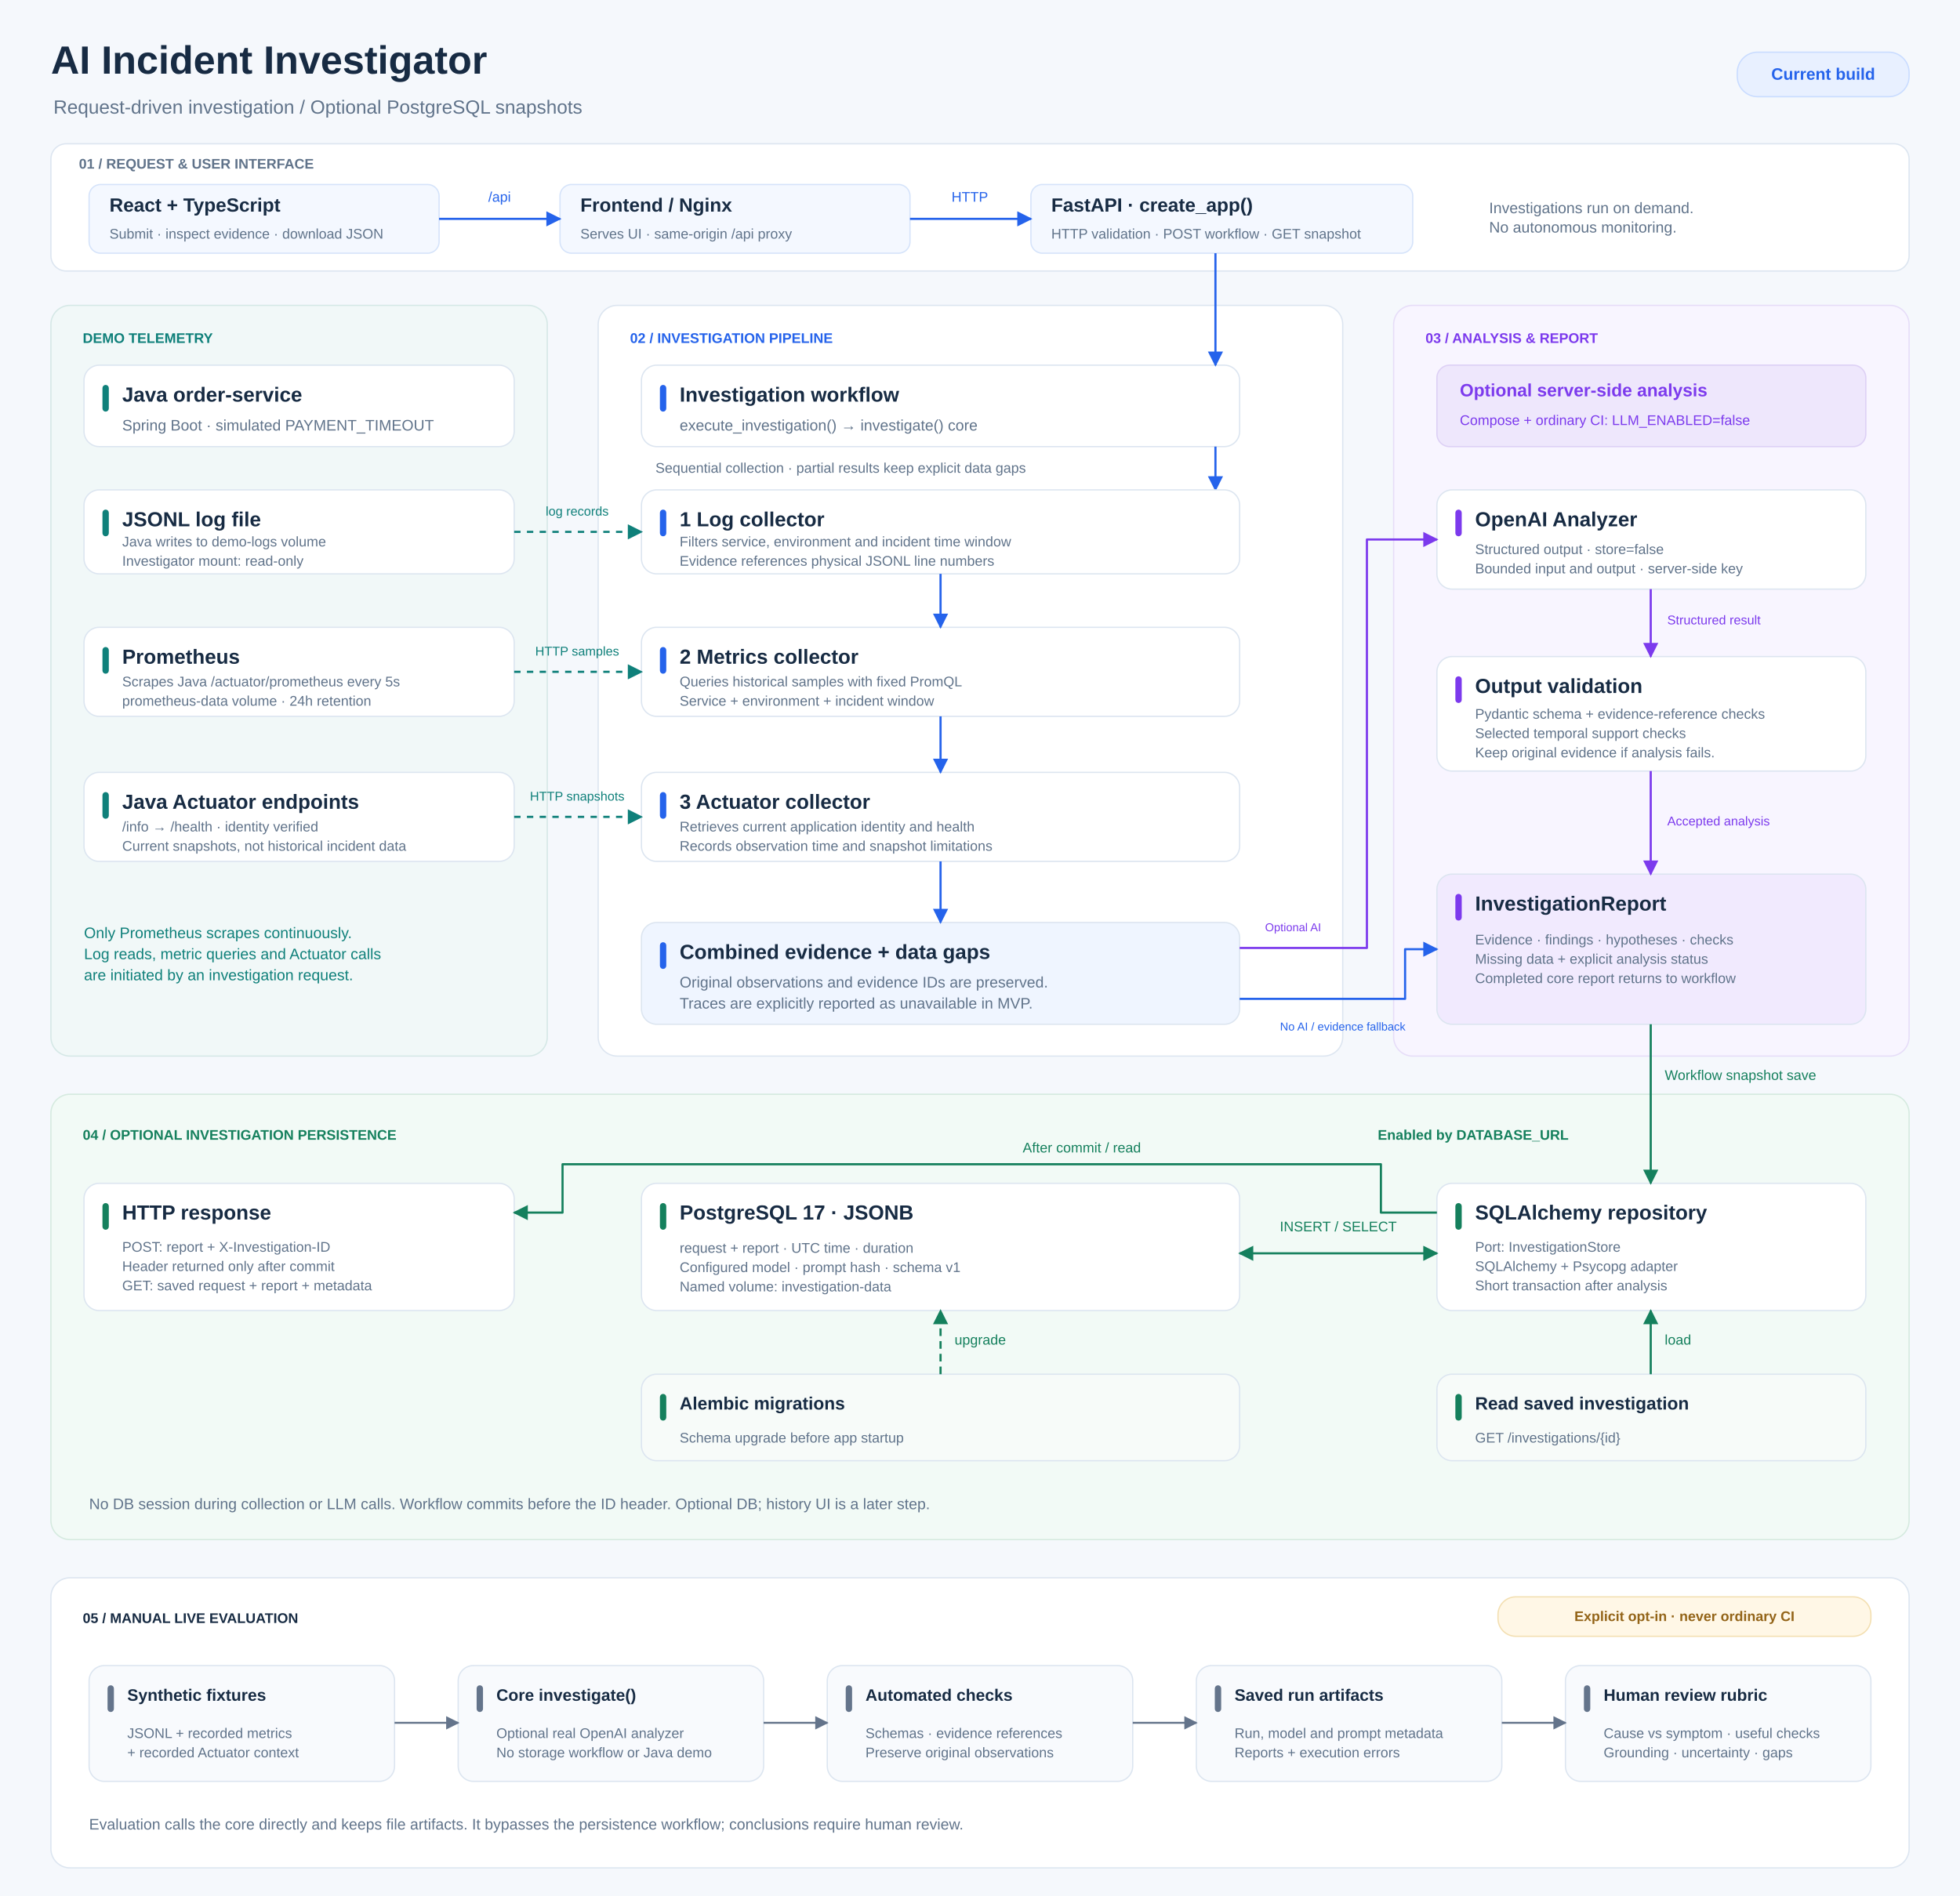
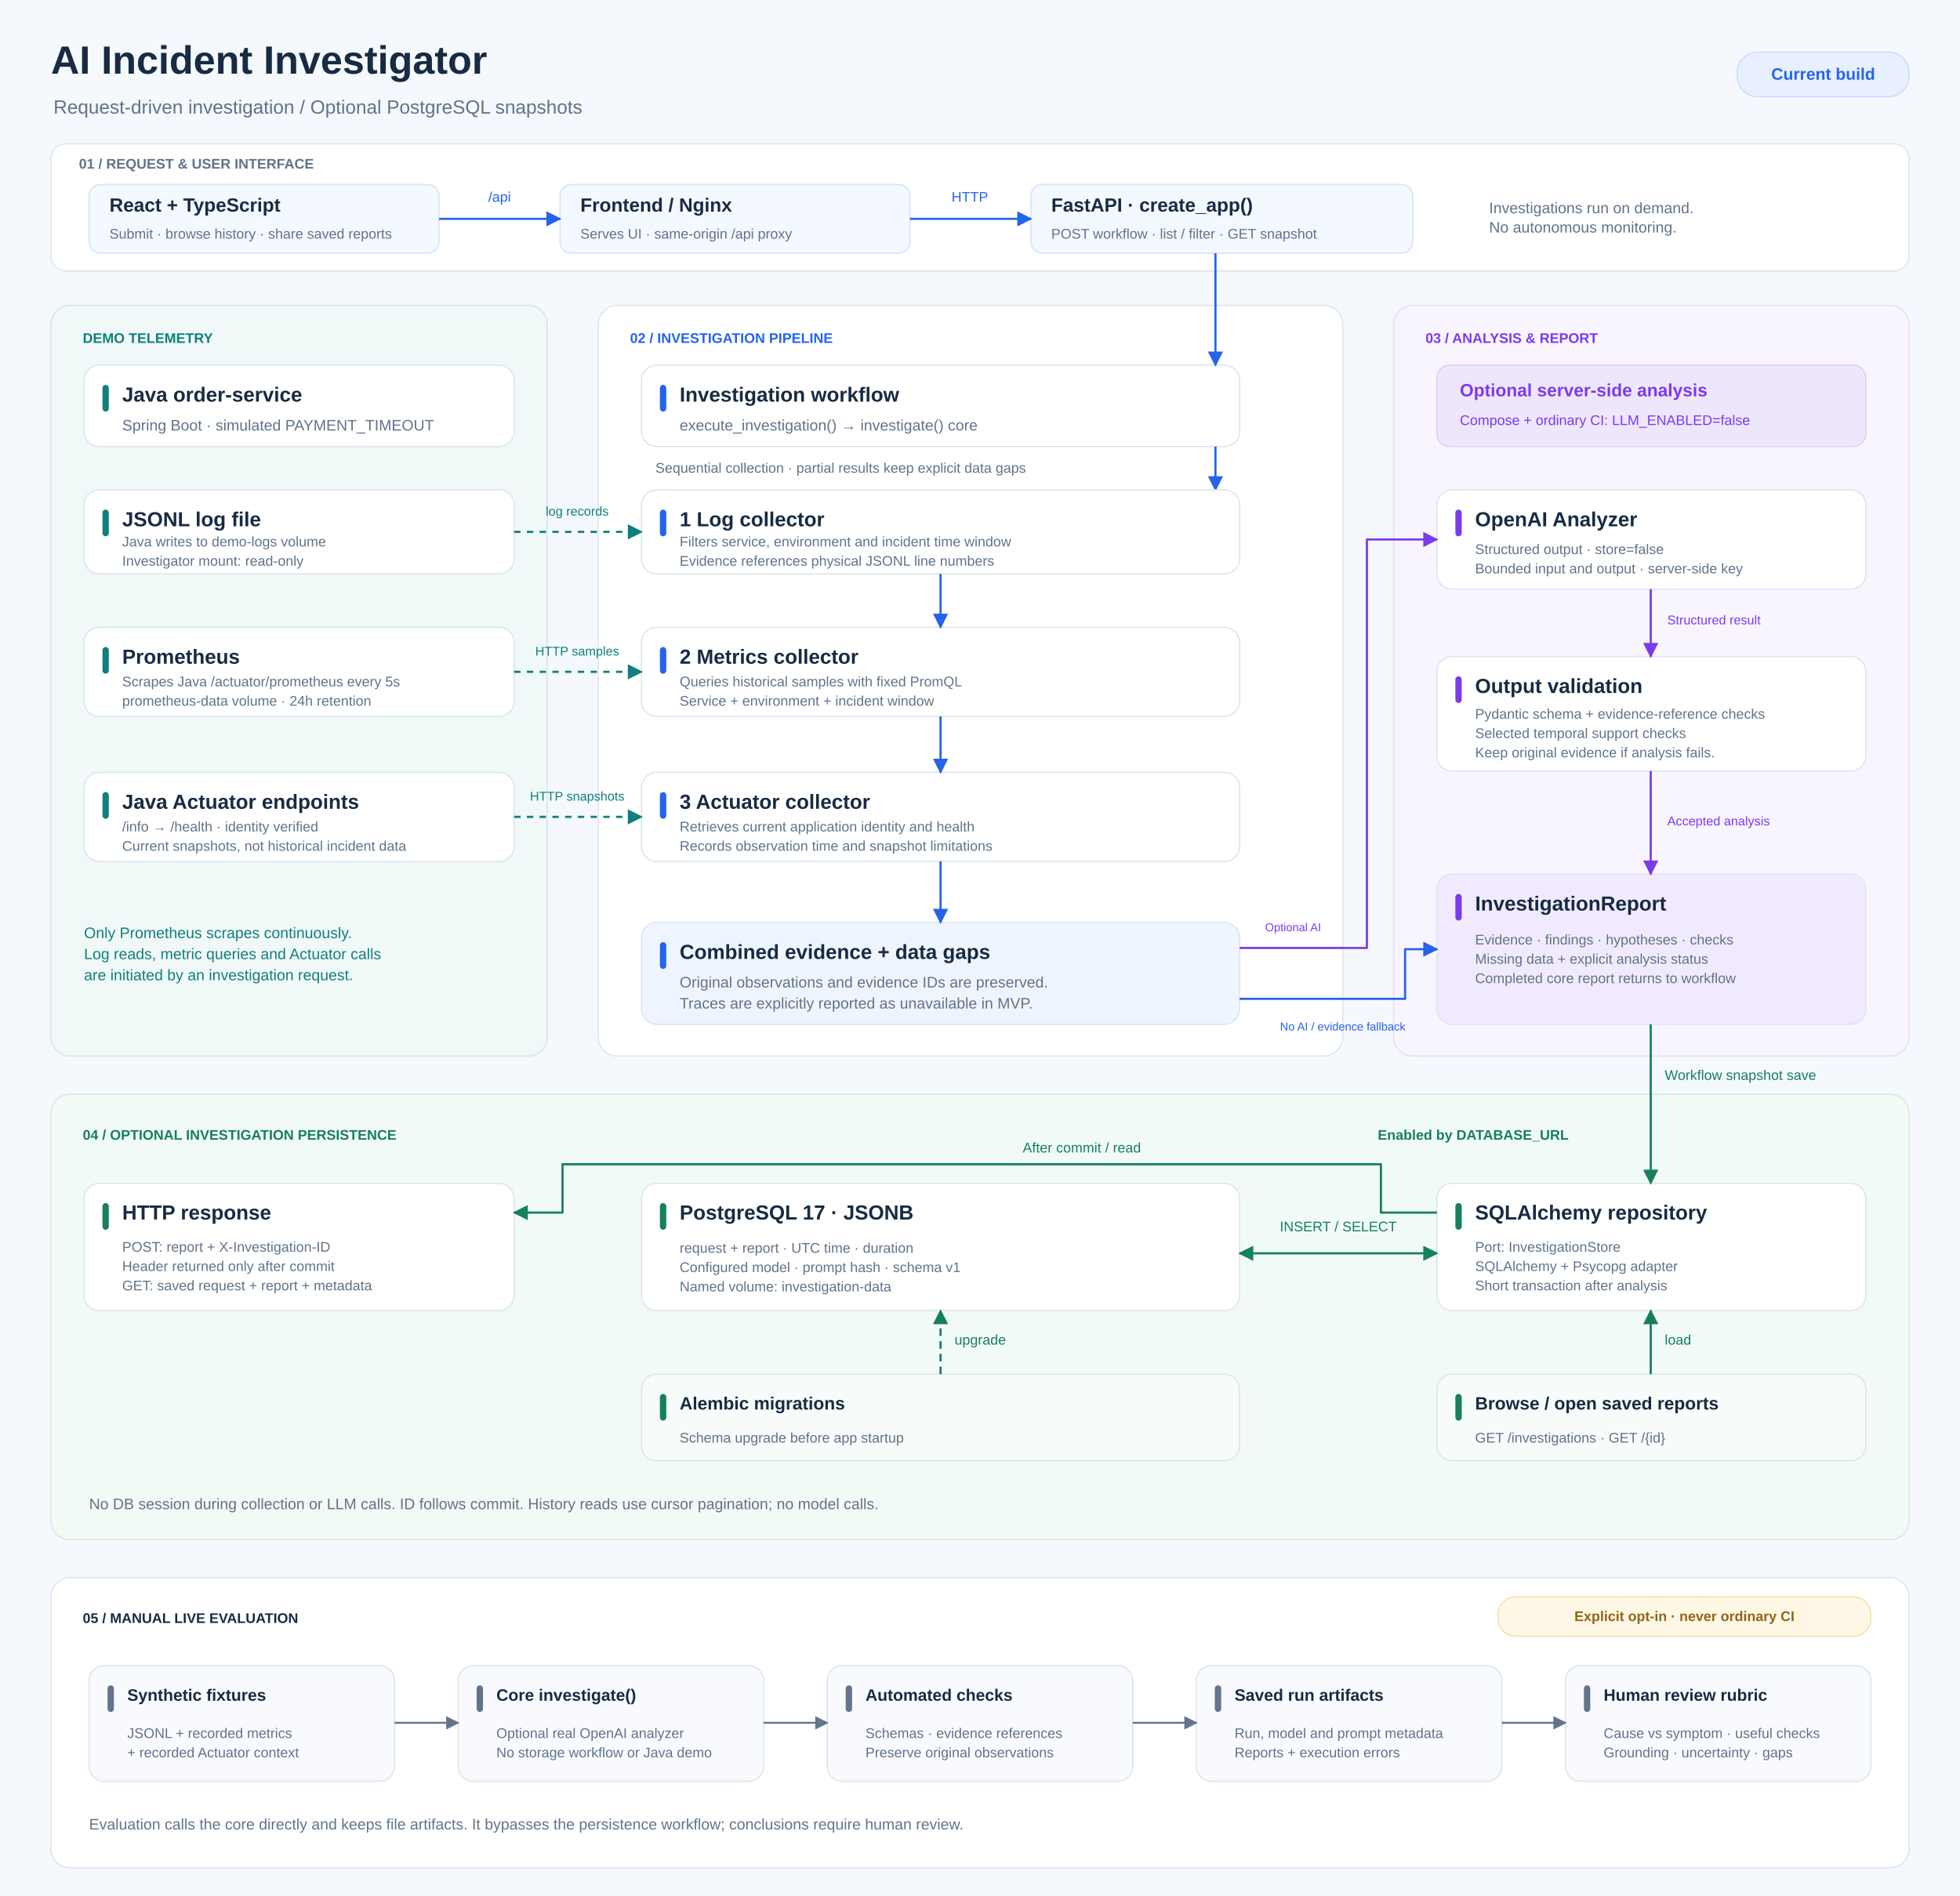
<svg xmlns="http://www.w3.org/2000/svg" width="1540" height="1490" viewBox="0 0 1540 1490" role="img" aria-labelledby="title desc">
  <defs>
    <marker id="arrow-blue" viewBox="0 0 10 10" refX="9" refY="5" markerWidth="7" markerHeight="7" orient="auto-start-reverse">
      <path d="M 0 0 L 10 5 L 0 10 z" fill="#2563EB" />
    </marker>
    <marker id="arrow-teal" viewBox="0 0 10 10" refX="9" refY="5" markerWidth="7" markerHeight="7" orient="auto-start-reverse">
      <path d="M 0 0 L 10 5 L 0 10 z" fill="#0F807A" />
    </marker>
    <marker id="arrow-purple" viewBox="0 0 10 10" refX="9" refY="5" markerWidth="7" markerHeight="7" orient="auto-start-reverse">
      <path d="M 0 0 L 10 5 L 0 10 z" fill="#7C3AED" />
    </marker>
    <marker id="arrow-gray" viewBox="0 0 10 10" refX="9" refY="5" markerWidth="7" markerHeight="7" orient="auto-start-reverse">
      <path d="M 0 0 L 10 5 L 0 10 z" fill="#64748B" />
    </marker>
    <marker id="arrow-green" viewBox="0 0 10 10" refX="9" refY="5" markerWidth="7" markerHeight="7" orient="auto-start-reverse">
      <path d="M 0 0 L 10 5 L 0 10 z" fill="#15805D" />
    </marker>
  </defs>
  <rect id="canvas" x="0" y="0" width="1540" height="1490" rx="0" fill="#F5F8FC" stroke="#F5F8FC" stroke-width="1" />
  <text id="project-title" x="40" y="57.92" font-family="Arial, Helvetica, sans-serif" font-size="31" font-weight="700" fill="#172B43" text-anchor="start">
    <tspan x="40" dy="0.00">AI Incident Investigator</tspan>
  </text>
  <text id="project-subtitle" x="42" y="89.30" font-family="Arial, Helvetica, sans-serif" font-size="15" font-weight="400" fill="#60738A" text-anchor="start">
    <tspan x="42" dy="0">Request-driven investigation  /  Optional PostgreSQL snapshots</tspan>
  </text>
  <rect id="mvp-badge" x="1365" y="41" width="135" height="35" rx="16" fill="#E8F0FF" stroke="#C9DCFF" stroke-width="1" />
  <text id="mvp-badge-text" x="1432.5" y="62.66" font-family="Arial, Helvetica, sans-serif" font-size="13" font-weight="700" fill="#2563EB" text-anchor="middle">
    <tspan x="1432.5" dy="0">Current build</tspan>
  </text>
  <rect id="request-lane" x="40" y="113" width="1460" height="100" rx="12" fill="#FFFFFF" stroke="#DCE5F0" stroke-width="1" />
  <text id="request-title" x="62" y="132.52" font-family="Arial, Helvetica, sans-serif" font-size="11" font-weight="700" fill="#60738A" text-anchor="start">
    <tspan x="62" dy="0.00">01  /  REQUEST &amp; USER INTERFACE</tspan>
  </text>
  <rect id="react" x="70" y="145" width="275" height="54" rx="9" fill="#F4F8FF" stroke="#D5E3FA" stroke-width="1" />
  <text id="react-title" x="86" y="166.30" font-family="Arial, Helvetica, sans-serif" font-size="15" font-weight="700" fill="#172B43" text-anchor="start">
    <tspan x="86" dy="0.00">React + TypeScript</tspan>
  </text>
  <text id="react-body" x="86" y="187.52" font-family="Arial, Helvetica, sans-serif" font-size="11" font-weight="400" fill="#60738A" text-anchor="start">
-     <tspan x="86" dy="0.00">Submit · inspect evidence · download JSON</tspan>
+     <tspan x="86" dy="0.00">Submit · browse history · share saved reports</tspan>
  </text>
  <rect id="nginx" x="440" y="145" width="275" height="54" rx="9" fill="#F4F8FF" stroke="#D5E3FA" stroke-width="1" />
  <text id="nginx-title" x="456" y="166.30" font-family="Arial, Helvetica, sans-serif" font-size="15" font-weight="700" fill="#172B43" text-anchor="start">
    <tspan x="456" dy="0.00">Frontend / Nginx</tspan>
  </text>
  <text id="nginx-body" x="456" y="187.52" font-family="Arial, Helvetica, sans-serif" font-size="11" font-weight="400" fill="#60738A" text-anchor="start">
    <tspan x="456" dy="0.00">Serves UI · same-origin /api proxy</tspan>
  </text>
  <rect id="fastapi" x="810" y="145" width="300" height="54" rx="9" fill="#F4F8FF" stroke="#D5E3FA" stroke-width="1" />
  <text id="fastapi-title" x="826" y="166.30" font-family="Arial, Helvetica, sans-serif" font-size="15" font-weight="700" fill="#172B43" text-anchor="start">
    <tspan x="826" dy="0">FastAPI · create_app()</tspan>
  </text>
  <text id="fastapi-body" x="826" y="187.52" font-family="Arial, Helvetica, sans-serif" font-size="11" font-weight="400" fill="#60738A" text-anchor="start">
-     <tspan x="826" dy="0">HTTP validation · POST workflow · GET snapshot</tspan>
+     <tspan x="826" dy="0">POST workflow · list / filter · GET snapshot</tspan>
  </text>
  <path id="request-browser-proxy" d="M 345 172 L 440 172" fill="none" stroke="#2563EB" stroke-width="1.7" stroke-linejoin="round" marker-end="url(#arrow-blue)" />
  <text id="request-api-prefix" x="392.5" y="158.52" font-family="Arial, Helvetica, sans-serif" font-size="11" font-weight="400" fill="#2563EB" text-anchor="middle">
    <tspan x="392.5" dy="0.00">/api</tspan>
  </text>
  <path id="request-proxy-api" d="M 715 172 L 810 172" fill="none" stroke="#2563EB" stroke-width="1.7" stroke-linejoin="round" marker-end="url(#arrow-blue)" />
  <text id="request-proxy-label" x="762.0" y="158.52" font-family="Arial, Helvetica, sans-serif" font-size="11" font-weight="400" fill="#2563EB" text-anchor="middle">
    <tspan x="762.0" dy="0.00">HTTP</tspan>
  </text>
  <text id="request-not-polling" x="1170" y="167.56" font-family="Arial, Helvetica, sans-serif" font-size="12" font-weight="400" fill="#60738A" text-anchor="start">
    <tspan x="1170" dy="0">Investigations run on demand.</tspan>
    <tspan x="1170" dy="15.18">No autonomous monitoring.</tspan>
  </text>
  <rect id="telemetry-lane" x="40" y="240" width="390" height="590" rx="15" fill="#F1F8F8" stroke="#D5E8E6" stroke-width="1" />
  <rect id="service-lane" x="470" y="240" width="585" height="590" rx="15" fill="#FFFFFF" stroke="#DCE5F0" stroke-width="1" />
  <rect id="analysis-lane" x="1095" y="240" width="405" height="590" rx="15" fill="#F8F5FF" stroke="#E6DDF8" stroke-width="1" />
  <text id="telemetry-title" x="65" y="269.52" font-family="Arial, Helvetica, sans-serif" font-size="11" font-weight="700" fill="#0F807A" text-anchor="start">
    <tspan x="65" dy="0.00">DEMO TELEMETRY</tspan>
  </text>
  <text id="service-title" x="495" y="269.52" font-family="Arial, Helvetica, sans-serif" font-size="11" font-weight="700" fill="#2563EB" text-anchor="start">
    <tspan x="495" dy="0.00">02  /  INVESTIGATION PIPELINE</tspan>
  </text>
  <text id="analysis-title" x="1120" y="269.52" font-family="Arial, Helvetica, sans-serif" font-size="11" font-weight="700" fill="#7C3AED" text-anchor="start">
    <tspan x="1120" dy="0.00">03  /  ANALYSIS &amp; REPORT</tspan>
  </text>
  <rect id="java" x="66" y="287" width="338" height="64" rx="12" fill="#FFFFFF" stroke="#DCE5F0" stroke-width="1" />
  <rect id="java-accent" x="81" y="303" width="4" height="20" rx="2" fill="#0F807A" stroke="#0F807A" stroke-width="1" />
  <text id="java-title" x="96" y="315.62" font-family="Arial, Helvetica, sans-serif" font-size="16" font-weight="700" fill="#172B43" text-anchor="start">
    <tspan x="96" dy="0.00">Java order-service</tspan>
  </text>
  <text id="java-body" x="96" y="338.34" font-family="Arial, Helvetica, sans-serif" font-size="12" font-weight="400" fill="#60738A" text-anchor="start">
    <tspan x="96" dy="0.00">Spring Boot · simulated PAYMENT_TIMEOUT</tspan>
  </text>
  <rect id="orchestrator" x="504" y="287" width="470" height="64" rx="12" fill="#FFFFFF" stroke="#DCE5F0" stroke-width="1" />
  <rect id="orchestrator-accent" x="519" y="303" width="4" height="20" rx="2" fill="#2563EB" stroke="#2563EB" stroke-width="1" />
  <text id="orchestrator-title" x="534" y="315.62" font-family="Arial, Helvetica, sans-serif" font-size="16" font-weight="700" fill="#172B43" text-anchor="start">
    <tspan x="534" dy="0">Investigation workflow</tspan>
  </text>
  <text id="orchestrator-body" x="534" y="338.34" font-family="Arial, Helvetica, sans-serif" font-size="12" font-weight="400" fill="#60738A" text-anchor="start">
    <tspan x="534" dy="0">execute_investigation() → investigate() core</tspan>
  </text>
  <path id="api-orchestrator" d="M 955 199 L 955 287" fill="none" stroke="#2563EB" stroke-width="1.7" stroke-linejoin="round" marker-end="url(#arrow-blue)" />
  <text id="sequential-note" x="515" y="371.52" font-family="Arial, Helvetica, sans-serif" font-size="11" font-weight="400" fill="#60738A" text-anchor="start">
    <tspan x="515" dy="0.00">Sequential collection · partial results keep explicit data gaps</tspan>
  </text>
  <path id="orchestrator-to-logs" d="M 955 351 L 955 385" fill="none" stroke="#2563EB" stroke-width="1.7" stroke-linejoin="round" marker-end="url(#arrow-blue)" />
  <rect id="llm-default" x="1129" y="287" width="337" height="64" rx="10" fill="#EEE7FC" stroke="#DDD0F5" stroke-width="1" />
  <text id="llm-default-title" x="1147" y="311.48" font-family="Arial, Helvetica, sans-serif" font-size="14" font-weight="700" fill="#7C3AED" text-anchor="start">
    <tspan x="1147" dy="0.00">Optional server-side analysis</tspan>
  </text>
  <text id="llm-default-body" x="1147" y="334.02" font-family="Arial, Helvetica, sans-serif" font-size="11" font-weight="400" fill="#7C3AED" text-anchor="start">
    <tspan x="1147" dy="0.00">Compose + ordinary CI: LLM_ENABLED=false</tspan>
  </text>
  <rect id="jsonl" x="66" y="385" width="338" height="66" rx="12" fill="#FFFFFF" stroke="#DCE5F0" stroke-width="1" />
  <rect id="jsonl-accent" x="81" y="401" width="4" height="20" rx="2" fill="#0F807A" stroke="#0F807A" stroke-width="1" />
  <text id="jsonl-title" x="96" y="413.62" font-family="Arial, Helvetica, sans-serif" font-size="16" font-weight="700" fill="#172B43" text-anchor="start">
    <tspan x="96" dy="0.00">JSONL log file</tspan>
  </text>
  <text id="jsonl-body" x="96" y="429.43" font-family="Arial, Helvetica, sans-serif" font-size="11" font-weight="400" fill="#60738A" text-anchor="start">
    <tspan x="96" dy="0.00">Java writes to demo-logs volume</tspan>
    <tspan x="96" dy="15.18">Investigator mount: read-only</tspan>
  </text>
  <rect id="logs-collector" x="504" y="385" width="470" height="66" rx="12" fill="#FFFFFF" stroke="#DCE5F0" stroke-width="1" />
  <rect id="logs-collector-accent" x="519" y="401" width="4" height="20" rx="2" fill="#2563EB" stroke="#2563EB" stroke-width="1" />
  <text id="logs-collector-title" x="534" y="413.62" font-family="Arial, Helvetica, sans-serif" font-size="16" font-weight="700" fill="#172B43" text-anchor="start">
    <tspan x="534" dy="0.00">1   Log collector</tspan>
  </text>
  <text id="logs-collector-body" x="534" y="429.43" font-family="Arial, Helvetica, sans-serif" font-size="11" font-weight="400" fill="#60738A" text-anchor="start">
    <tspan x="534" dy="0.00">Filters service, environment and incident time window</tspan>
    <tspan x="534" dy="15.18">Evidence references physical JSONL line numbers</tspan>
  </text>
  <path id="log-data" d="M 404 418 L 504 418" fill="none" stroke="#0F807A" stroke-width="1.7" stroke-linejoin="round" stroke-dasharray="5 5" marker-end="url(#arrow-teal)" />
  <text id="log-data-label" x="453.5" y="405.20" font-family="Arial, Helvetica, sans-serif" font-size="10" font-weight="400" fill="#0F807A" text-anchor="middle">
    <tspan x="453.5" dy="0.00">log records</tspan>
  </text>
  <rect id="prometheus" x="66" y="493" width="338" height="70" rx="12" fill="#FFFFFF" stroke="#DCE5F0" stroke-width="1" />
  <rect id="prometheus-accent" x="81" y="509" width="4" height="20" rx="2" fill="#0F807A" stroke="#0F807A" stroke-width="1" />
  <text id="prometheus-title" x="96" y="521.62" font-family="Arial, Helvetica, sans-serif" font-size="16" font-weight="700" fill="#172B43" text-anchor="start">
    <tspan x="96" dy="0.00">Prometheus</tspan>
  </text>
  <text id="prometheus-body" x="96" y="539.43" font-family="Arial, Helvetica, sans-serif" font-size="11" font-weight="400" fill="#60738A" text-anchor="start">
    <tspan x="96" dy="0.00">Scrapes Java /actuator/prometheus every 5s</tspan>
    <tspan x="96" dy="15.18">prometheus-data volume · 24h retention</tspan>
  </text>
  <rect id="metrics-collector" x="504" y="493" width="470" height="70" rx="12" fill="#FFFFFF" stroke="#DCE5F0" stroke-width="1" />
  <rect id="metrics-collector-accent" x="519" y="509" width="4" height="20" rx="2" fill="#2563EB" stroke="#2563EB" stroke-width="1" />
  <text id="metrics-collector-title" x="534" y="521.62" font-family="Arial, Helvetica, sans-serif" font-size="16" font-weight="700" fill="#172B43" text-anchor="start">
    <tspan x="534" dy="0.00">2   Metrics collector</tspan>
  </text>
  <text id="metrics-collector-body" x="534" y="539.43" font-family="Arial, Helvetica, sans-serif" font-size="11" font-weight="400" fill="#60738A" text-anchor="start">
    <tspan x="534" dy="0.00">Queries historical samples with fixed PromQL</tspan>
    <tspan x="534" dy="15.18">Service + environment + incident window</tspan>
  </text>
  <path id="metric-data" d="M 404 528 L 504 528" fill="none" stroke="#0F807A" stroke-width="1.7" stroke-linejoin="round" stroke-dasharray="5 5" marker-end="url(#arrow-teal)" />
  <text id="metric-data-label" x="453.5" y="515.20" font-family="Arial, Helvetica, sans-serif" font-size="10" font-weight="400" fill="#0F807A" text-anchor="middle">
    <tspan x="453.5" dy="0.00">HTTP samples</tspan>
  </text>
  <path id="logs-then-metrics" d="M 739 451 L 739 493" fill="none" stroke="#2563EB" stroke-width="1.7" stroke-linejoin="round" marker-end="url(#arrow-blue)" />
  <rect id="actuator" x="66" y="607" width="338" height="70" rx="12" fill="#FFFFFF" stroke="#DCE5F0" stroke-width="1" />
  <rect id="actuator-accent" x="81" y="623" width="4" height="20" rx="2" fill="#0F807A" stroke="#0F807A" stroke-width="1" />
  <text id="actuator-title" x="96" y="635.62" font-family="Arial, Helvetica, sans-serif" font-size="16" font-weight="700" fill="#172B43" text-anchor="start">
    <tspan x="96" dy="0.00">Java Actuator endpoints</tspan>
  </text>
  <text id="actuator-body" x="96" y="653.43" font-family="Arial, Helvetica, sans-serif" font-size="11" font-weight="400" fill="#60738A" text-anchor="start">
    <tspan x="96" dy="0.00">/info → /health · identity verified</tspan>
    <tspan x="96" dy="15.18">Current snapshots, not historical incident data</tspan>
  </text>
  <rect id="actuator-collector" x="504" y="607" width="470" height="70" rx="12" fill="#FFFFFF" stroke="#DCE5F0" stroke-width="1" />
  <rect id="actuator-collector-accent" x="519" y="623" width="4" height="20" rx="2" fill="#2563EB" stroke="#2563EB" stroke-width="1" />
  <text id="actuator-collector-title" x="534" y="635.62" font-family="Arial, Helvetica, sans-serif" font-size="16" font-weight="700" fill="#172B43" text-anchor="start">
    <tspan x="534" dy="0.00">3   Actuator collector</tspan>
  </text>
  <text id="actuator-collector-body" x="534" y="653.43" font-family="Arial, Helvetica, sans-serif" font-size="11" font-weight="400" fill="#60738A" text-anchor="start">
    <tspan x="534" dy="0.00">Retrieves current application identity and health</tspan>
    <tspan x="534" dy="15.18">Records observation time and snapshot limitations</tspan>
  </text>
  <path id="actuator-data" d="M 404 642 L 504 642" fill="none" stroke="#0F807A" stroke-width="1.7" stroke-linejoin="round" stroke-dasharray="5 5" marker-end="url(#arrow-teal)" />
  <text id="actuator-data-label" x="453.5" y="629.20" font-family="Arial, Helvetica, sans-serif" font-size="10" font-weight="400" fill="#0F807A" text-anchor="middle">
    <tspan x="453.5" dy="0.00">HTTP snapshots</tspan>
  </text>
  <path id="metrics-then-actuator" d="M 739 563 L 739 607" fill="none" stroke="#2563EB" stroke-width="1.7" stroke-linejoin="round" marker-end="url(#arrow-blue)" />
  <rect id="combined-evidence" x="504" y="725" width="470" height="80" rx="12" fill="#EFF5FF" stroke="#DCE5F0" stroke-width="1" />
  <rect id="combined-evidence-accent" x="519" y="741" width="4" height="20" rx="2" fill="#2563EB" stroke="#2563EB" stroke-width="1" />
  <text id="combined-evidence-title" x="534" y="753.62" font-family="Arial, Helvetica, sans-serif" font-size="16" font-weight="700" fill="#172B43" text-anchor="start">
    <tspan x="534" dy="0.00">Combined evidence + data gaps</tspan>
  </text>
  <text id="combined-evidence-body" x="534" y="776.06" font-family="Arial, Helvetica, sans-serif" font-size="12" font-weight="400" fill="#60738A" text-anchor="start">
    <tspan x="534" dy="0.00">Original observations and evidence IDs are preserved.</tspan>
    <tspan x="534" dy="16.56">Traces are explicitly reported as unavailable in MVP.</tspan>
  </text>
  <path id="context-to-evidence" d="M 739 677 L 739 725" fill="none" stroke="#2563EB" stroke-width="1.7" stroke-linejoin="round" marker-end="url(#arrow-blue)" />
  <text id="telemetry-note" x="66" y="737.28" font-family="Arial, Helvetica, sans-serif" font-size="12" font-weight="400" fill="#0F807A" text-anchor="start">
    <tspan x="66" dy="0.00">Only Prometheus scrapes continuously.</tspan>
    <tspan x="66" dy="16.56">Log reads, metric queries and Actuator calls</tspan>
    <tspan x="66" dy="16.56">are initiated by an investigation request.</tspan>
  </text>
  <rect id="openai-analyzer" x="1129" y="385" width="337" height="78" rx="12" fill="#FFFFFF" stroke="#DCE5F0" stroke-width="1" />
  <rect id="openai-analyzer-accent" x="1144" y="401" width="4" height="20" rx="2" fill="#7C3AED" stroke="#7C3AED" stroke-width="1" />
  <text id="openai-analyzer-title" x="1159" y="413.62" font-family="Arial, Helvetica, sans-serif" font-size="16" font-weight="700" fill="#172B43" text-anchor="start">
    <tspan x="1159" dy="0.00">OpenAI Analyzer</tspan>
  </text>
  <text id="openai-analyzer-body" x="1159" y="435.43" font-family="Arial, Helvetica, sans-serif" font-size="11" font-weight="400" fill="#60738A" text-anchor="start">
    <tspan x="1159" dy="0.00">Structured output · store=false</tspan>
    <tspan x="1159" dy="15.18">Bounded input and output · server-side key</tspan>
  </text>
  <rect id="output-validation" x="1129" y="516" width="337" height="90" rx="12" fill="#FFFFFF" stroke="#DCE5F0" stroke-width="1" />
  <rect id="output-validation-accent" x="1144" y="532" width="4" height="20" rx="2" fill="#7C3AED" stroke="#7C3AED" stroke-width="1" />
  <text id="output-validation-title" x="1159" y="544.62" font-family="Arial, Helvetica, sans-serif" font-size="16" font-weight="700" fill="#172B43" text-anchor="start">
    <tspan x="1159" dy="0.00">Output validation</tspan>
  </text>
  <text id="output-validation-body" x="1159" y="564.84" font-family="Arial, Helvetica, sans-serif" font-size="11" font-weight="400" fill="#60738A" text-anchor="start">
    <tspan x="1159" dy="0">Pydantic schema + evidence-reference checks</tspan>
    <tspan x="1159" dy="15.18">Selected temporal support checks</tspan>
    <tspan x="1159" dy="15.18">Keep original evidence if analysis fails.</tspan>
  </text>
  <rect id="report" x="1129" y="687" width="337" height="118" rx="12" fill="#F1EAFE" stroke="#DCE5F0" stroke-width="1" />
  <rect id="report-accent" x="1144" y="703" width="4" height="20" rx="2" fill="#7C3AED" stroke="#7C3AED" stroke-width="1" />
  <text id="report-title" x="1159" y="715.62" font-family="Arial, Helvetica, sans-serif" font-size="16" font-weight="700" fill="#172B43" text-anchor="start">
    <tspan x="1159" dy="0.00">InvestigationReport</tspan>
  </text>
  <text id="report-body" x="1159" y="742.25" font-family="Arial, Helvetica, sans-serif" font-size="11" font-weight="400" fill="#60738A" text-anchor="start">
    <tspan x="1159" dy="0">Evidence · findings · hypotheses · checks</tspan>
    <tspan x="1159" dy="15.18">Missing data + explicit analysis status</tspan>
    <tspan x="1159" dy="15.18" />
    <tspan x="1159" dy="15.18">Completed core report returns to workflow</tspan>
  </text>
  <path id="evidence-to-analyzer" d="M 974 745 L 1074 745 L 1074 424 L 1129 424" fill="none" stroke="#7C3AED" stroke-width="1.7" stroke-linejoin="round" marker-end="url(#arrow-purple)" />
  <text id="optional-analysis-label" x="1016.0" y="731.88" font-family="Arial, Helvetica, sans-serif" font-size="9" font-weight="400" fill="#7C3AED" text-anchor="middle">
    <tspan x="1016.0" dy="0.00">Optional AI</tspan>
  </text>
  <path id="analyzer-to-validation" d="M 1297 463 L 1297 516" fill="none" stroke="#7C3AED" stroke-width="1.7" stroke-linejoin="round" marker-end="url(#arrow-purple)" />
  <text id="structured-output-label" x="1310" y="490.70" font-family="Arial, Helvetica, sans-serif" font-size="10" font-weight="400" fill="#7C3AED" text-anchor="start">
    <tspan x="1310" dy="0.00">Structured result</tspan>
  </text>
  <path id="validation-to-report" d="M 1297 606 L 1297 687" fill="none" stroke="#7C3AED" stroke-width="1.7" stroke-linejoin="round" marker-end="url(#arrow-purple)" />
  <text id="accepted-result-label" x="1310" y="648.70" font-family="Arial, Helvetica, sans-serif" font-size="10" font-weight="400" fill="#7C3AED" text-anchor="start">
    <tspan x="1310" dy="0.00">Accepted analysis</tspan>
  </text>
  <path id="evidence-to-report" d="M 974 785 L 1104 785 L 1104 746 L 1129 746" fill="none" stroke="#2563EB" stroke-width="1.7" stroke-linejoin="round" marker-end="url(#arrow-blue)" />
  <text id="fallback-label" x="1055.0" y="809.88" font-family="Arial, Helvetica, sans-serif" font-size="9" font-weight="400" fill="#2563EB" text-anchor="middle">
    <tspan x="1055.0" dy="0.00">No AI / evidence fallback</tspan>
  </text>
  <rect id="evaluation-lane" x="40" y="860" width="1460" height="228" rx="15" fill="#FFFFFF" stroke="#DCE5F0" stroke-width="1" transform="translate(0 380)" />
  <text id="evaluation-title" x="65" y="895.52" font-family="Arial, Helvetica, sans-serif" font-size="11" font-weight="700" fill="#172B43" text-anchor="start" transform="translate(0 380)">
    <tspan x="65" dy="0">05  /  MANUAL LIVE EVALUATION</tspan>
  </text>
  <rect id="evaluation-badge" x="1177" y="875" width="293" height="31" rx="14" fill="#FFF7E6" stroke="#F3DFB1" stroke-width="1" transform="translate(0 380)" />
  <text id="evaluation-badge-text" x="1323.5" y="894.02" font-family="Arial, Helvetica, sans-serif" font-size="11" font-weight="700" fill="#936418" text-anchor="middle" transform="translate(0 380)">
    <tspan x="1323.5" dy="0.00">Explicit opt-in · never ordinary CI</tspan>
  </text>
  <rect id="eval-fixtures" x="70" y="929" width="240" height="91" rx="12" fill="#F8FAFD" stroke="#DCE5F0" stroke-width="1" transform="translate(0 380)" />
  <rect id="eval-fixtures-accent" x="85" y="945" width="4" height="20" rx="2" fill="#64748B" stroke="#64748B" stroke-width="1" transform="translate(0 380)" />
  <text id="eval-fixtures-title" x="100" y="956.66" font-family="Arial, Helvetica, sans-serif" font-size="13" font-weight="700" fill="#172B43" text-anchor="start" transform="translate(0 380)">
    <tspan x="100" dy="0.00">Synthetic fixtures</tspan>
  </text>
  <text id="eval-fixtures-body" x="100" y="985.93" font-family="Arial, Helvetica, sans-serif" font-size="11" font-weight="400" fill="#60738A" text-anchor="start" transform="translate(0 380)">
    <tspan x="100" dy="0.00">JSONL + recorded metrics</tspan>
    <tspan x="100" dy="15.18">+ recorded Actuator context</tspan>
  </text>
  <rect id="eval-pipeline" x="360" y="929" width="240" height="91" rx="12" fill="#F8FAFD" stroke="#DCE5F0" stroke-width="1" transform="translate(0 380)" />
  <rect id="eval-pipeline-accent" x="375" y="945" width="4" height="20" rx="2" fill="#64748B" stroke="#64748B" stroke-width="1" transform="translate(0 380)" />
  <text id="eval-pipeline-title" x="390" y="956.66" font-family="Arial, Helvetica, sans-serif" font-size="13" font-weight="700" fill="#172B43" text-anchor="start" transform="translate(0 380)">
    <tspan x="390" dy="0">Core investigate()</tspan>
  </text>
  <text id="eval-pipeline-body" x="390" y="985.93" font-family="Arial, Helvetica, sans-serif" font-size="11" font-weight="400" fill="#60738A" text-anchor="start" transform="translate(0 380)">
    <tspan x="390" dy="0">Optional real OpenAI analyzer</tspan>
    <tspan x="390" dy="15.18">No storage workflow or Java demo</tspan>
  </text>
  <path id="eval-edge-1" d="M 310 974 L 360 974" fill="none" stroke="#64748B" stroke-width="1.5" stroke-linejoin="round" marker-end="url(#arrow-gray)" transform="translate(0 380)" />
  <rect id="eval-checks" x="650" y="929" width="240" height="91" rx="12" fill="#F8FAFD" stroke="#DCE5F0" stroke-width="1" transform="translate(0 380)" />
  <rect id="eval-checks-accent" x="665" y="945" width="4" height="20" rx="2" fill="#64748B" stroke="#64748B" stroke-width="1" transform="translate(0 380)" />
  <text id="eval-checks-title" x="680" y="956.66" font-family="Arial, Helvetica, sans-serif" font-size="13" font-weight="700" fill="#172B43" text-anchor="start" transform="translate(0 380)">
    <tspan x="680" dy="0.00">Automated checks</tspan>
  </text>
  <text id="eval-checks-body" x="680" y="985.93" font-family="Arial, Helvetica, sans-serif" font-size="11" font-weight="400" fill="#60738A" text-anchor="start" transform="translate(0 380)">
    <tspan x="680" dy="0.00">Schemas · evidence references</tspan>
    <tspan x="680" dy="15.18">Preserve original observations</tspan>
  </text>
  <path id="eval-edge-2" d="M 600 974 L 650 974" fill="none" stroke="#64748B" stroke-width="1.5" stroke-linejoin="round" marker-end="url(#arrow-gray)" transform="translate(0 380)" />
  <rect id="eval-artifacts" x="940" y="929" width="240" height="91" rx="12" fill="#F8FAFD" stroke="#DCE5F0" stroke-width="1" transform="translate(0 380)" />
  <rect id="eval-artifacts-accent" x="955" y="945" width="4" height="20" rx="2" fill="#64748B" stroke="#64748B" stroke-width="1" transform="translate(0 380)" />
  <text id="eval-artifacts-title" x="970" y="956.66" font-family="Arial, Helvetica, sans-serif" font-size="13" font-weight="700" fill="#172B43" text-anchor="start" transform="translate(0 380)">
    <tspan x="970" dy="0.00">Saved run artifacts</tspan>
  </text>
  <text id="eval-artifacts-body" x="970" y="985.93" font-family="Arial, Helvetica, sans-serif" font-size="11" font-weight="400" fill="#60738A" text-anchor="start" transform="translate(0 380)">
    <tspan x="970" dy="0.00">Run, model and prompt metadata</tspan>
    <tspan x="970" dy="15.18">Reports + execution errors</tspan>
  </text>
  <path id="eval-edge-3" d="M 890 974 L 940 974" fill="none" stroke="#64748B" stroke-width="1.5" stroke-linejoin="round" marker-end="url(#arrow-gray)" transform="translate(0 380)" />
  <rect id="eval-rubric" x="1230" y="929" width="240" height="91" rx="12" fill="#F8FAFD" stroke="#DCE5F0" stroke-width="1" transform="translate(0 380)" />
  <rect id="eval-rubric-accent" x="1245" y="945" width="4" height="20" rx="2" fill="#64748B" stroke="#64748B" stroke-width="1" transform="translate(0 380)" />
  <text id="eval-rubric-title" x="1260" y="956.66" font-family="Arial, Helvetica, sans-serif" font-size="13" font-weight="700" fill="#172B43" text-anchor="start" transform="translate(0 380)">
    <tspan x="1260" dy="0.00">Human review rubric</tspan>
  </text>
  <text id="eval-rubric-body" x="1260" y="985.93" font-family="Arial, Helvetica, sans-serif" font-size="11" font-weight="400" fill="#60738A" text-anchor="start" transform="translate(0 380)">
    <tspan x="1260" dy="0.00">Cause vs symptom · useful checks</tspan>
    <tspan x="1260" dy="15.18">Grounding · uncertainty · gaps</tspan>
  </text>
  <path id="eval-edge-4" d="M 1180 974 L 1230 974" fill="none" stroke="#64748B" stroke-width="1.5" stroke-linejoin="round" marker-end="url(#arrow-gray)" transform="translate(0 380)" />
  <text id="evaluation-limitation" x="70" y="1057.84" font-family="Arial, Helvetica, sans-serif" font-size="12" font-weight="400" fill="#60738A" text-anchor="start" transform="translate(0 380)">
    <tspan x="70" dy="0">Evaluation calls the core directly and keeps file artifacts. It bypasses the persistence workflow; conclusions require human review.</tspan>
  </text>
  <rect id="storage-lane" x="40" y="860" width="1460" height="350" rx="15" fill="#F2FAF6" stroke="#D5EADF" stroke-width="1" />
  <text id="storage-title" x="65" y="895.74" font-family="Arial, Helvetica, sans-serif" font-size="11" font-weight="700" fill="#15805D" text-anchor="start">
    <tspan x="65" dy="0">04  /  OPTIONAL INVESTIGATION PERSISTENCE</tspan>
  </text>
  <text id="storage-gate" x="1157.5" y="895.74" font-family="Arial, Helvetica, sans-serif" font-size="11" font-weight="700" fill="#15805D" text-anchor="middle">
    <tspan x="1157.5" dy="0">Enabled by DATABASE_URL</tspan>
  </text>
  <rect id="saved-response" x="66" y="930" width="338" height="100" rx="12" fill="#FFFFFF" stroke="#DCE5F0" stroke-width="1" />
  <rect id="saved-response-accent" x="81" y="946" width="4" height="20" rx="2" fill="#15805D" stroke="#15805D" stroke-width="1" />
  <text id="saved-response-title" x="96" y="958.44" font-family="Arial, Helvetica, sans-serif" font-size="16" font-weight="700" fill="#172B43" text-anchor="start">
    <tspan x="96" dy="0">HTTP response</tspan>
  </text>
  <text id="saved-response-body" x="96" y="983.74" font-family="Arial, Helvetica, sans-serif" font-size="11" font-weight="400" fill="#60738A" text-anchor="start">
    <tspan x="96" dy="0">POST: report + X-Investigation-ID</tspan>
    <tspan x="96" dy="15.18">Header returned only after commit</tspan>
    <tspan x="96" dy="15.18">GET: saved request + report + metadata</tspan>
  </text>
  <rect id="postgres" x="504" y="930" width="470" height="100" rx="12" fill="#FFFFFF" stroke="#DCE5F0" stroke-width="1" />
  <rect id="postgres-accent" x="519" y="946" width="4" height="20" rx="2" fill="#15805D" stroke="#15805D" stroke-width="1" />
  <text id="postgres-title" x="534" y="958.44" font-family="Arial, Helvetica, sans-serif" font-size="16" font-weight="700" fill="#172B43" text-anchor="start">
    <tspan x="534" dy="0">PostgreSQL 17 · JSONB</tspan>
  </text>
  <text id="postgres-body" x="534" y="984.56" font-family="Arial, Helvetica, sans-serif" font-size="11" font-weight="400" fill="#60738A" text-anchor="start">
    <tspan x="534" dy="0">request + report · UTC time · duration</tspan>
    <tspan x="534" dy="15.18">Configured model · prompt hash · schema v1</tspan>
    <tspan x="534" dy="15.18">Named volume: investigation-data</tspan>
  </text>
  <rect id="snapshot-repository" x="1129" y="930" width="337" height="100" rx="12" fill="#FFFFFF" stroke="#DCE5F0" stroke-width="1" />
  <rect id="snapshot-repository-accent" x="1144" y="946" width="4" height="20" rx="2" fill="#15805D" stroke="#15805D" stroke-width="1" />
  <text id="snapshot-repository-title" x="1159" y="958.44" font-family="Arial, Helvetica, sans-serif" font-size="16" font-weight="700" fill="#172B43" text-anchor="start">
    <tspan x="1159" dy="0">SQLAlchemy repository</tspan>
  </text>
  <text id="snapshot-repository-body" x="1159" y="983.74" font-family="Arial, Helvetica, sans-serif" font-size="11" font-weight="400" fill="#60738A" text-anchor="start">
    <tspan x="1159" dy="0">Port: InvestigationStore</tspan>
    <tspan x="1159" dy="15.18">SQLAlchemy + Psycopg adapter</tspan>
    <tspan x="1159" dy="15.18">Short transaction after analysis</tspan>
  </text>
  <rect id="alembic" x="504" y="1080" width="470" height="68" rx="12" fill="#F7FBF9" stroke="#DCE5F0" stroke-width="1" />
  <rect id="alembic-accent" x="519" y="1096" width="4" height="20" rx="2" fill="#15805D" stroke="#15805D" stroke-width="1" />
  <text id="alembic-title" x="534" y="1107.76" font-family="Arial, Helvetica, sans-serif" font-size="14" font-weight="700" fill="#172B43" text-anchor="start">
    <tspan x="534" dy="0">Alembic migrations</tspan>
  </text>
  <text id="alembic-body" x="534" y="1133.74" font-family="Arial, Helvetica, sans-serif" font-size="11" font-weight="400" fill="#60738A" text-anchor="start">
    <tspan x="534" dy="0">Schema upgrade before app startup</tspan>
  </text>
  <rect id="snapshot-read" x="1129" y="1080" width="337" height="68" rx="12" fill="#F7FBF9" stroke="#DCE5F0" stroke-width="1" />
  <rect id="snapshot-read-accent" x="1144" y="1096" width="4" height="20" rx="2" fill="#15805D" stroke="#15805D" stroke-width="1" />
  <text id="snapshot-read-title" x="1159" y="1107.76" font-family="Arial, Helvetica, sans-serif" font-size="14" font-weight="700" fill="#172B43" text-anchor="start">
-     <tspan x="1159" dy="0">Read saved investigation</tspan>
+     <tspan x="1159" dy="0">Browse / open saved reports</tspan>
  </text>
  <text id="snapshot-read-body" x="1159" y="1133.74" font-family="Arial, Helvetica, sans-serif" font-size="11" font-weight="400" fill="#60738A" text-anchor="start">
-     <tspan x="1159" dy="0">GET /investigations/{id}</tspan>
+     <tspan x="1159" dy="0">GET /investigations · GET /{id}</tspan>
  </text>
  <path id="report-to-storage" d="M 1297 805 L 1297 930" fill="none" stroke="#15805D" stroke-width="1.7" stroke-linejoin="round" marker-end="url(#arrow-green)" />
  <text id="report-save-label" x="1308" y="848.74" font-family="Arial, Helvetica, sans-serif" font-size="11" font-weight="400" fill="#15805D" text-anchor="start">
    <tspan x="1308" dy="0">Workflow snapshot save</tspan>
  </text>
  <path id="repository-database" d="M 1129 985 L 974 985" fill="none" stroke="#15805D" stroke-width="1.7" stroke-linejoin="round" marker-end="url(#arrow-green)" marker-start="url(#arrow-green)" />
  <text id="database-operations" x="1051.5" y="967.74" font-family="Arial, Helvetica, sans-serif" font-size="11" font-weight="400" fill="#15805D" text-anchor="middle">
    <tspan x="1051.5" dy="0">INSERT / SELECT</tspan>
  </text>
  <path id="repository-response" d="M 1129 953 L 1085 953 L 1085 915 L 442 915 L 442 953 L 404 953" fill="none" stroke="#15805D" stroke-width="1.7" stroke-linejoin="round" marker-end="url(#arrow-green)" />
  <text id="storage-response-label" x="850.0" y="905.74" font-family="Arial, Helvetica, sans-serif" font-size="11" font-weight="400" fill="#15805D" text-anchor="middle">
    <tspan x="850.0" dy="0">After commit / read</tspan>
  </text>
  <path id="migration-database" d="M 739 1080 L 739 1030" fill="none" stroke="#15805D" stroke-width="1.7" stroke-linejoin="round" marker-end="url(#arrow-green)" stroke-dasharray="6 4" />
  <text id="migration-label" x="750" y="1056.74" font-family="Arial, Helvetica, sans-serif" font-size="11" font-weight="400" fill="#15805D" text-anchor="start">
    <tspan x="750" dy="0">upgrade</tspan>
  </text>
  <path id="read-repository" d="M 1297 1080 L 1297 1030" fill="none" stroke="#15805D" stroke-width="1.7" stroke-linejoin="round" marker-end="url(#arrow-green)" />
  <text id="read-label" x="1308" y="1056.74" font-family="Arial, Helvetica, sans-serif" font-size="11" font-weight="400" fill="#15805D" text-anchor="start">
    <tspan x="1308" dy="0">load</tspan>
  </text>
  <text id="storage-limits" x="70" y="1186.08" font-family="Arial, Helvetica, sans-serif" font-size="12" font-weight="400" fill="#60738A" text-anchor="start">
-     <tspan x="70" dy="0">No DB session during collection or LLM calls. Workflow commits before the ID header. Optional DB; history UI is a later step.</tspan>
+     <tspan x="70" dy="0">No DB session during collection or LLM calls. ID follows commit. History reads use cursor pagination; no model calls.</tspan>
  </text>
</svg>
